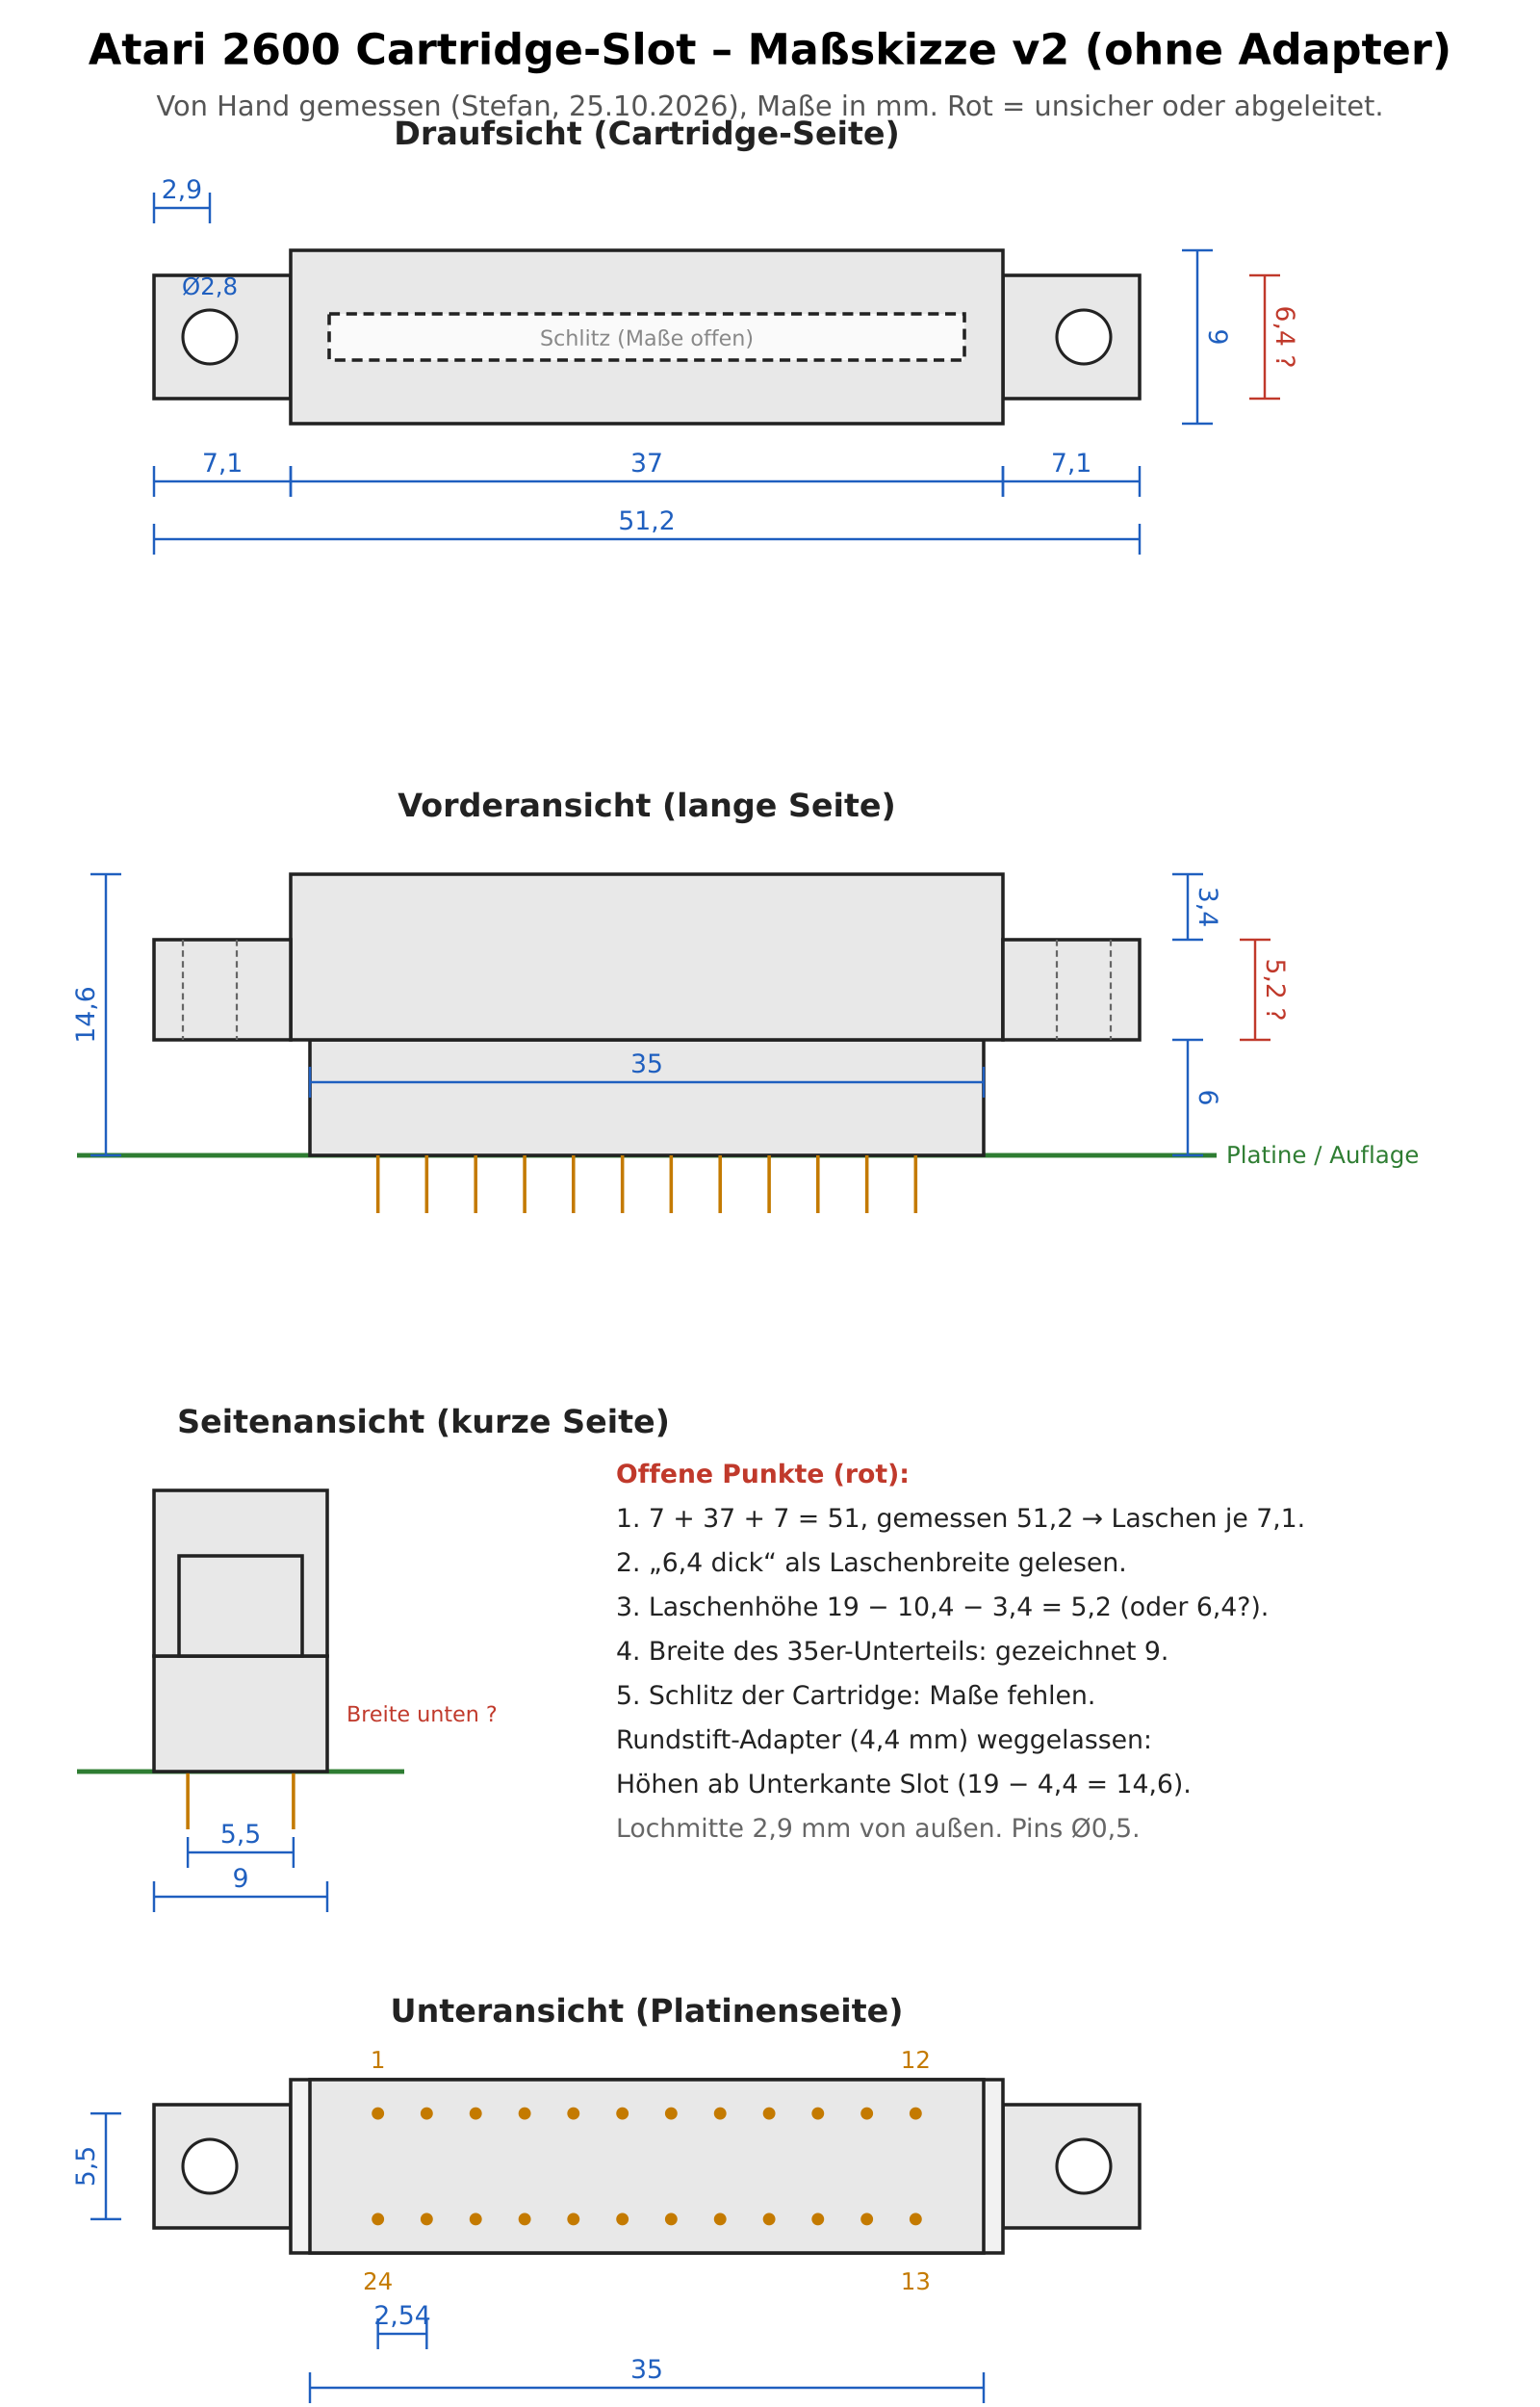
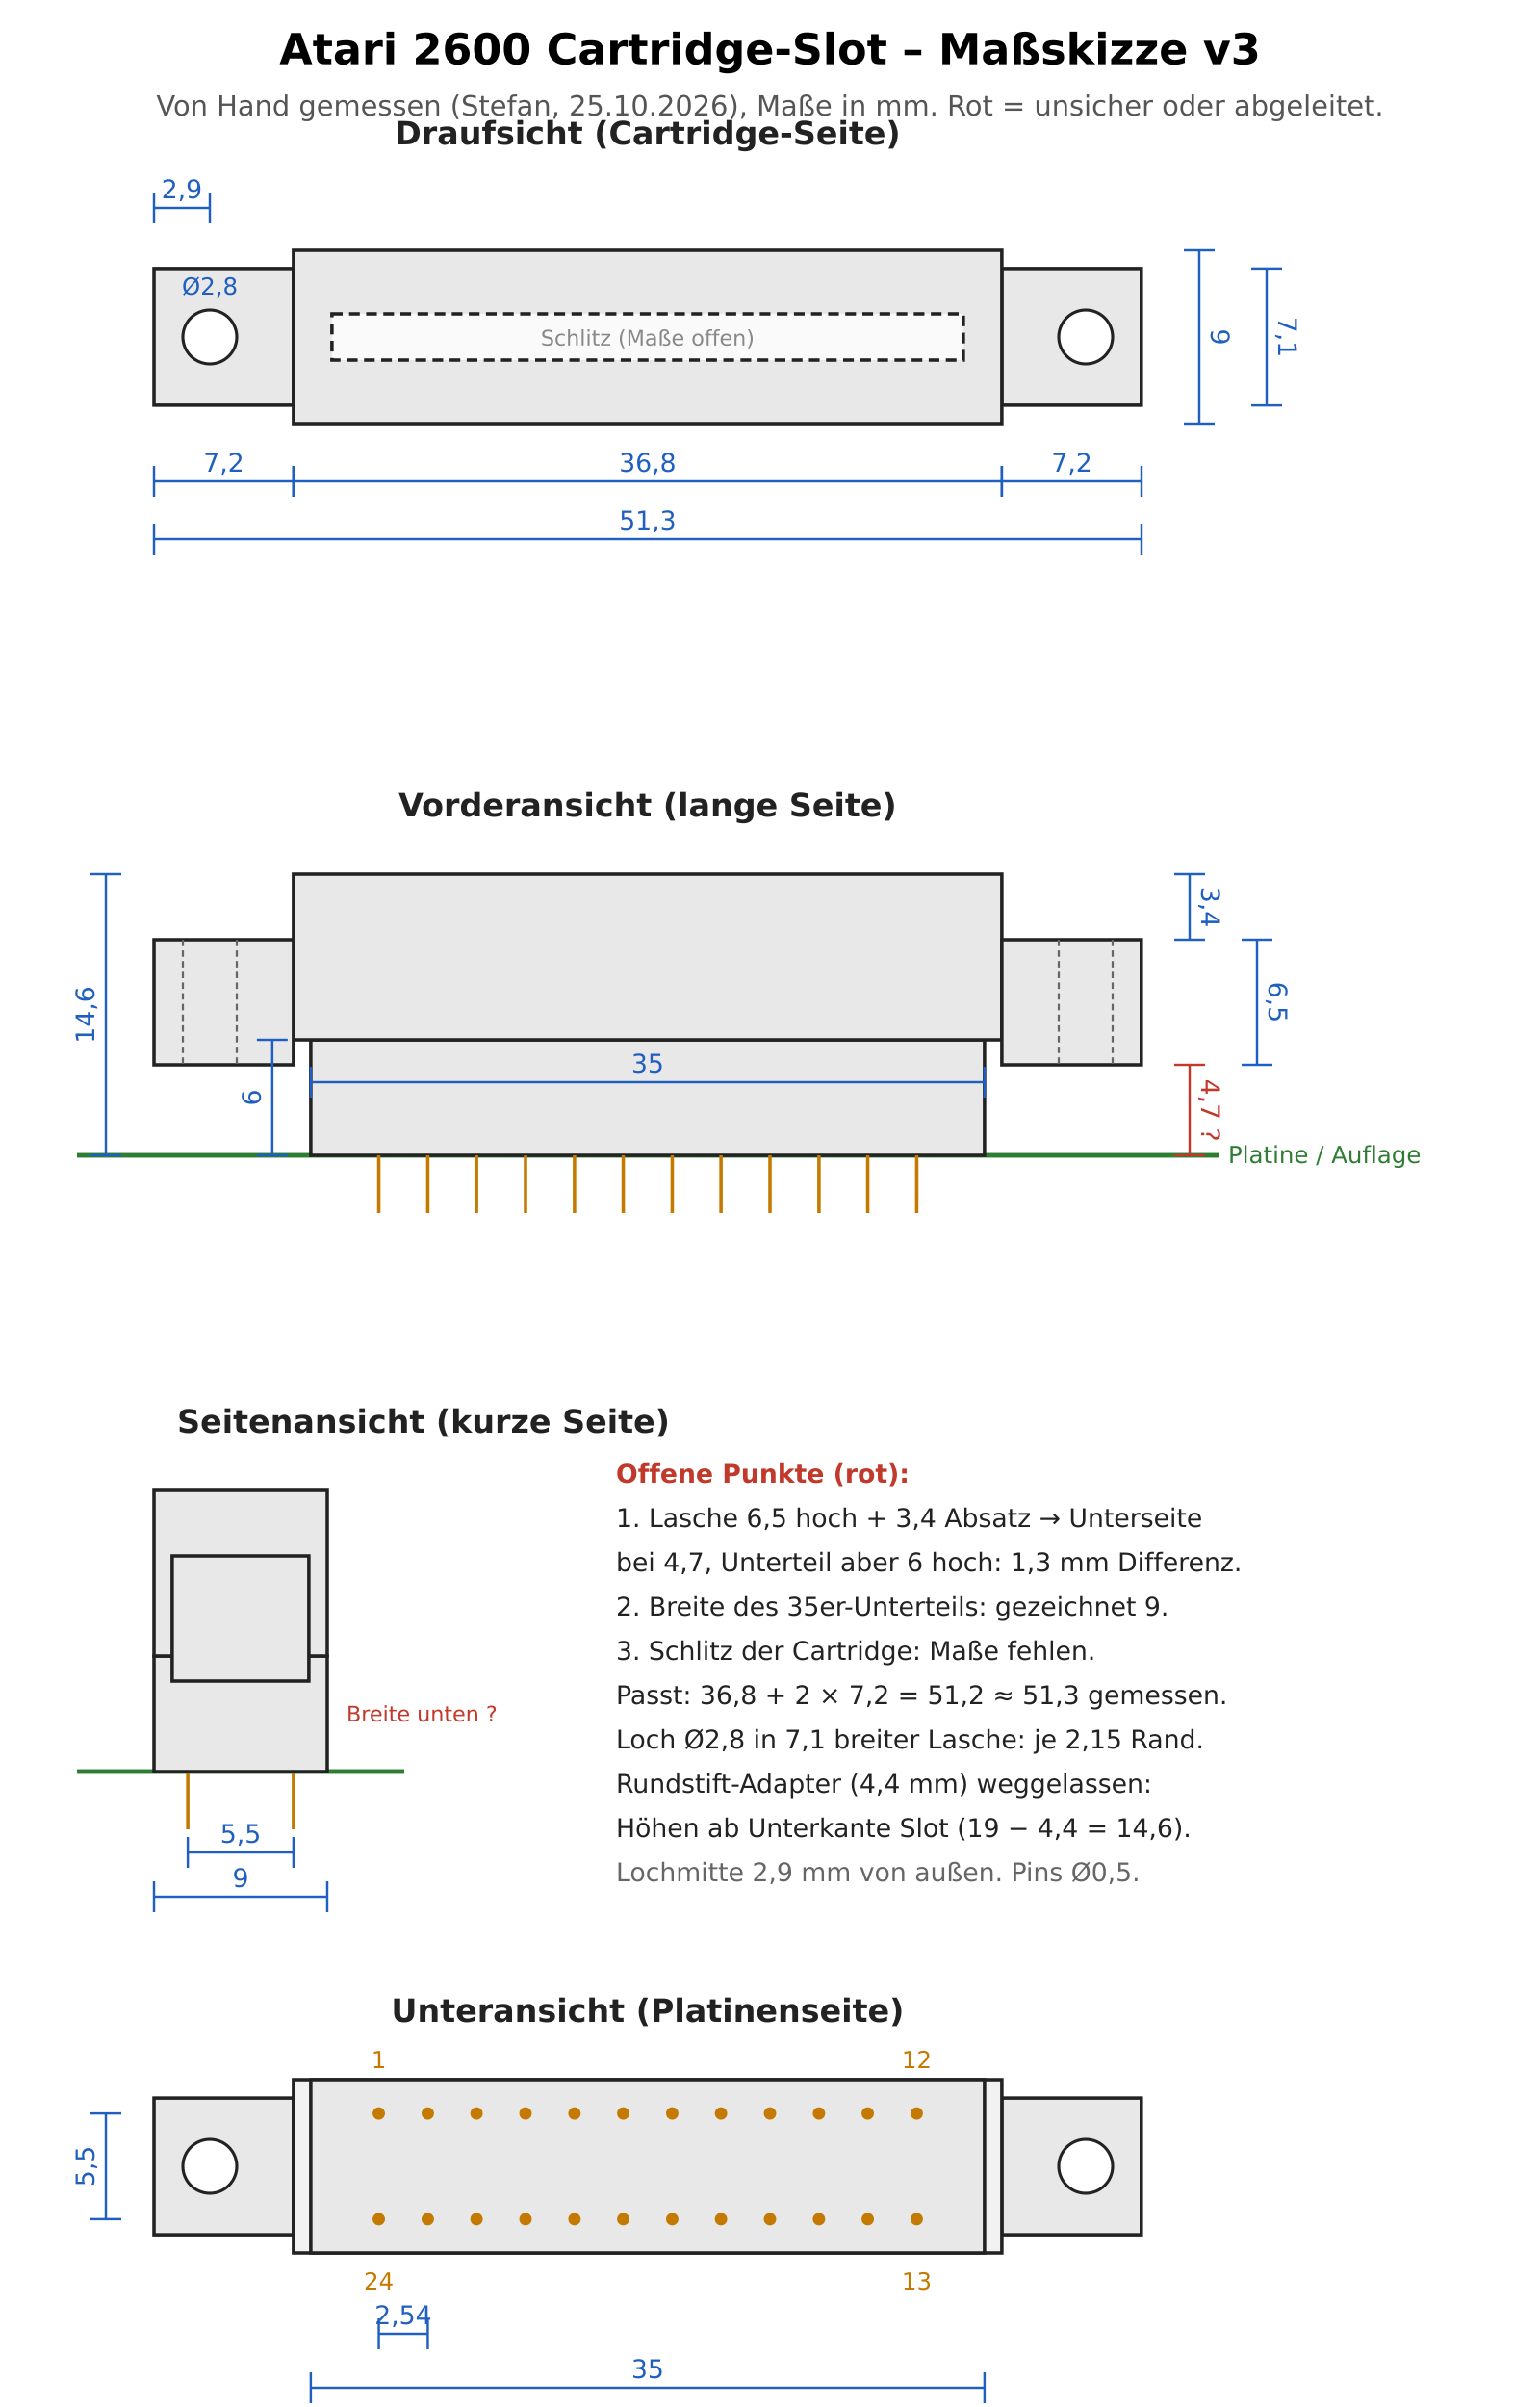
<svg xmlns="http://www.w3.org/2000/svg" width="720" height="1125" viewBox="0 0 720 1125">
  <rect width="100%" height="100%" fill="white" />
-   <text x="360.0" y="30" font-family="DejaVu Sans, sans-serif" font-size="20" font-weight="bold" text-anchor="middle">Atari 2600 Cartridge-Slot – Maßskizze v2 (ohne Adapter)</text>
+   <text x="360.0" y="30" font-family="DejaVu Sans, sans-serif" font-size="20" font-weight="bold" text-anchor="middle">Atari 2600 Cartridge-Slot – Maßskizze v3</text>
  <text x="360.0" y="54" font-family="DejaVu Sans, sans-serif" font-size="13" fill="#555" text-anchor="middle">Von Hand gemessen (Stefan, 25.10.2026), Maße in mm. Rot = unsicher oder abgeleitet.</text>
-   <text x="302.4" y="67.5" font-family="DejaVu Sans, sans-serif" font-size="15" fill="#222" text-anchor="middle" font-weight="bold">Draufsicht (Cartridge-Seite)</text>
-   <rect x="72.0" y="128.7" width="63.9" height="57.6" fill="#e8e8e8" stroke="#222" stroke-width="1.6" />
-   <rect x="468.9" y="128.7" width="63.9" height="57.6" fill="#e8e8e8" stroke="#222" stroke-width="1.6" />
-   <rect x="135.9" y="117.0" width="333.0" height="81.0" fill="#e8e8e8" stroke="#222" stroke-width="1.6" />
-   <rect x="153.9" y="146.7" width="297.0" height="21.6" fill="#fafafa" stroke="#222" stroke-width="1.6" stroke-dasharray="5,3" />
-   <text x="302.4" y="161.5" font-family="DejaVu Sans, sans-serif" font-size="10" fill="#888" text-anchor="middle">Schlitz (Maße offen)</text>
+   <text x="302.8" y="67.5" font-family="DejaVu Sans, sans-serif" font-size="15" fill="#222" text-anchor="middle" font-weight="bold">Draufsicht (Cartridge-Seite)</text>
+   <rect x="72.0" y="125.5" width="65.2" height="63.9" fill="#e8e8e8" stroke="#222" stroke-width="1.6" />
+   <rect x="468.4" y="125.5" width="65.2" height="63.9" fill="#e8e8e8" stroke="#222" stroke-width="1.6" />
+   <rect x="137.2" y="117.0" width="331.2" height="81.0" fill="#e8e8e8" stroke="#222" stroke-width="1.6" />
+   <rect x="155.2" y="146.7" width="295.2" height="21.6" fill="#fafafa" stroke="#222" stroke-width="1.6" stroke-dasharray="5,3" />
+   <text x="302.8" y="161.5" font-family="DejaVu Sans, sans-serif" font-size="10" fill="#888" text-anchor="middle">Schlitz (Maße offen)</text>
  <circle cx="98.1" cy="157.5" r="12.6" fill="white" stroke="#222" stroke-width="1.4" />
-   <circle cx="506.7" cy="157.5" r="12.6" fill="white" stroke="#222" stroke-width="1.4" />
-   <line x1="72.0" y1="252.0" x2="532.8" y2="252.0" stroke="#1f5fbf" stroke-width="1.1" />
+   <circle cx="507.6" cy="157.5" r="12.6" fill="white" stroke="#222" stroke-width="1.4" />
+   <line x1="72.0" y1="252.0" x2="533.7" y2="252.0" stroke="#1f5fbf" stroke-width="1.1" />
  <line x1="72.0" y1="244.8" x2="72.0" y2="259.2" stroke="#1f5fbf" stroke-width="1.1" />
-   <line x1="532.8" y1="244.8" x2="532.8" y2="259.2" stroke="#1f5fbf" stroke-width="1.1" />
-   <text x="302.4" y="247.5" font-family="DejaVu Sans, sans-serif" font-size="12" fill="#1f5fbf" text-anchor="middle">51,2</text>
-   <line x1="72.0" y1="225.0" x2="135.9" y2="225.0" stroke="#1f5fbf" stroke-width="1.1" />
+   <line x1="533.7" y1="244.8" x2="533.7" y2="259.2" stroke="#1f5fbf" stroke-width="1.1" />
+   <text x="302.8" y="247.5" font-family="DejaVu Sans, sans-serif" font-size="12" fill="#1f5fbf" text-anchor="middle">51,3</text>
+   <line x1="72.0" y1="225.0" x2="137.2" y2="225.0" stroke="#1f5fbf" stroke-width="1.1" />
  <line x1="72.0" y1="217.8" x2="72.0" y2="232.2" stroke="#1f5fbf" stroke-width="1.1" />
-   <line x1="135.9" y1="217.8" x2="135.9" y2="232.2" stroke="#1f5fbf" stroke-width="1.1" />
-   <text x="104.0" y="220.5" font-family="DejaVu Sans, sans-serif" font-size="12" fill="#1f5fbf" text-anchor="middle">7,1</text>
-   <line x1="135.9" y1="225.0" x2="468.9" y2="225.0" stroke="#1f5fbf" stroke-width="1.1" />
-   <line x1="135.9" y1="217.8" x2="135.9" y2="232.2" stroke="#1f5fbf" stroke-width="1.1" />
-   <line x1="468.9" y1="217.8" x2="468.9" y2="232.2" stroke="#1f5fbf" stroke-width="1.1" />
-   <text x="302.4" y="220.5" font-family="DejaVu Sans, sans-serif" font-size="12" fill="#1f5fbf" text-anchor="middle">37</text>
-   <line x1="468.9" y1="225.0" x2="532.8" y2="225.0" stroke="#1f5fbf" stroke-width="1.1" />
-   <line x1="468.9" y1="217.8" x2="468.9" y2="232.2" stroke="#1f5fbf" stroke-width="1.1" />
-   <line x1="532.8" y1="217.8" x2="532.8" y2="232.2" stroke="#1f5fbf" stroke-width="1.1" />
-   <text x="500.9" y="220.5" font-family="DejaVu Sans, sans-serif" font-size="12" fill="#1f5fbf" text-anchor="middle">7,1</text>
+   <line x1="137.2" y1="217.8" x2="137.2" y2="232.2" stroke="#1f5fbf" stroke-width="1.1" />
+   <text x="104.6" y="220.5" font-family="DejaVu Sans, sans-serif" font-size="12" fill="#1f5fbf" text-anchor="middle">7,2</text>
+   <line x1="137.2" y1="225.0" x2="468.4" y2="225.0" stroke="#1f5fbf" stroke-width="1.1" />
+   <line x1="137.2" y1="217.8" x2="137.2" y2="232.2" stroke="#1f5fbf" stroke-width="1.1" />
+   <line x1="468.4" y1="217.8" x2="468.4" y2="232.2" stroke="#1f5fbf" stroke-width="1.1" />
+   <text x="302.8" y="220.5" font-family="DejaVu Sans, sans-serif" font-size="12" fill="#1f5fbf" text-anchor="middle">36,8</text>
+   <line x1="468.4" y1="225.0" x2="533.7" y2="225.0" stroke="#1f5fbf" stroke-width="1.1" />
+   <line x1="468.4" y1="217.8" x2="468.4" y2="232.2" stroke="#1f5fbf" stroke-width="1.1" />
+   <line x1="533.7" y1="217.8" x2="533.7" y2="232.2" stroke="#1f5fbf" stroke-width="1.1" />
+   <text x="501.1" y="220.5" font-family="DejaVu Sans, sans-serif" font-size="12" fill="#1f5fbf" text-anchor="middle">7,2</text>
  <line x1="72.0" y1="97.2" x2="98.1" y2="97.2" stroke="#1f5fbf" stroke-width="1.1" />
  <line x1="72.0" y1="90.0" x2="72.0" y2="104.4" stroke="#1f5fbf" stroke-width="1.1" />
  <line x1="98.1" y1="90.0" x2="98.1" y2="104.4" stroke="#1f5fbf" stroke-width="1.1" />
  <text x="85.0" y="92.7" font-family="DejaVu Sans, sans-serif" font-size="12" fill="#1f5fbf" text-anchor="middle">2,9</text>
  <text x="98.1" y="137.7" font-family="DejaVu Sans, sans-serif" font-size="11" fill="#1f5fbf" text-anchor="middle">Ø2,8</text>
-   <line x1="559.8" y1="117.0" x2="559.8" y2="198.0" stroke="#1f5fbf" stroke-width="1.1" />
-   <line x1="552.6" y1="117.0" x2="567.0" y2="117.0" stroke="#1f5fbf" stroke-width="1.1" />
-   <line x1="552.6" y1="198.0" x2="567.0" y2="198.0" stroke="#1f5fbf" stroke-width="1.1" />
-   <text x="565.2" y="157.5" font-family="DejaVu Sans, sans-serif" font-size="12" fill="#1f5fbf" text-anchor="middle" transform="rotate(90 565.2 157.5)">9</text>
-   <line x1="591.3" y1="128.7" x2="591.3" y2="186.3" stroke="#c0392b" stroke-width="1.1" />
-   <line x1="584.1" y1="128.7" x2="598.5" y2="128.7" stroke="#c0392b" stroke-width="1.1" />
-   <line x1="584.1" y1="186.3" x2="598.5" y2="186.3" stroke="#c0392b" stroke-width="1.1" />
-   <text x="596.7" y="157.5" font-family="DejaVu Sans, sans-serif" font-size="12" fill="#c0392b" text-anchor="middle" transform="rotate(90 596.7 157.5)">6,4 ?</text>
-   <text x="302.4" y="381.6" font-family="DejaVu Sans, sans-serif" font-size="15" fill="#222" text-anchor="middle" font-weight="bold">Vorderansicht (lange Seite)</text>
-   <line x1="36.0" y1="540.0" x2="568.8" y2="540.0" stroke="#2e7d32" stroke-width="2.2" />
-   <text x="573.3" y="543.6" font-family="DejaVu Sans, sans-serif" font-size="11" fill="#2e7d32" text-anchor="start">Platine / Auflage</text>
-   <rect x="144.9" y="486.0" width="315.0" height="54.0" fill="#e8e8e8" stroke="#222" stroke-width="1.6" />
-   <rect x="135.9" y="408.6" width="333.0" height="77.4" fill="#e8e8e8" stroke="#222" stroke-width="1.6" />
-   <rect x="72.0" y="439.2" width="63.9" height="46.8" fill="#e8e8e8" stroke="#222" stroke-width="1.6" />
-   <line x1="85.5" y1="439.2" x2="85.5" y2="486.0" stroke="#666" stroke-width="1" stroke-dasharray="3,2" />
-   <line x1="110.7" y1="439.2" x2="110.7" y2="486.0" stroke="#666" stroke-width="1" stroke-dasharray="3,2" />
-   <rect x="468.9" y="439.2" width="63.9" height="46.8" fill="#e8e8e8" stroke="#222" stroke-width="1.6" />
-   <line x1="494.1" y1="439.2" x2="494.1" y2="486.0" stroke="#666" stroke-width="1" stroke-dasharray="3,2" />
-   <line x1="519.3" y1="439.2" x2="519.3" y2="486.0" stroke="#666" stroke-width="1" stroke-dasharray="3,2" />
-   <line x1="176.7" y1="540.0" x2="176.7" y2="567.0" stroke="#c47a00" stroke-width="1.6" />
-   <line x1="199.5" y1="540.0" x2="199.5" y2="567.0" stroke="#c47a00" stroke-width="1.6" />
-   <line x1="222.4" y1="540.0" x2="222.4" y2="567.0" stroke="#c47a00" stroke-width="1.6" />
-   <line x1="245.3" y1="540.0" x2="245.3" y2="567.0" stroke="#c47a00" stroke-width="1.6" />
-   <line x1="268.1" y1="540.0" x2="268.1" y2="567.0" stroke="#c47a00" stroke-width="1.6" />
-   <line x1="291.0" y1="540.0" x2="291.0" y2="567.0" stroke="#c47a00" stroke-width="1.6" />
-   <line x1="313.8" y1="540.0" x2="313.8" y2="567.0" stroke="#c47a00" stroke-width="1.6" />
-   <line x1="336.7" y1="540.0" x2="336.7" y2="567.0" stroke="#c47a00" stroke-width="1.6" />
-   <line x1="359.6" y1="540.0" x2="359.6" y2="567.0" stroke="#c47a00" stroke-width="1.6" />
-   <line x1="382.4" y1="540.0" x2="382.4" y2="567.0" stroke="#c47a00" stroke-width="1.6" />
-   <line x1="405.3" y1="540.0" x2="405.3" y2="567.0" stroke="#c47a00" stroke-width="1.6" />
-   <line x1="428.1" y1="540.0" x2="428.1" y2="567.0" stroke="#c47a00" stroke-width="1.6" />
+   <line x1="560.7" y1="117.0" x2="560.7" y2="198.0" stroke="#1f5fbf" stroke-width="1.1" />
+   <line x1="553.5" y1="117.0" x2="567.9" y2="117.0" stroke="#1f5fbf" stroke-width="1.1" />
+   <line x1="553.5" y1="198.0" x2="567.9" y2="198.0" stroke="#1f5fbf" stroke-width="1.1" />
+   <text x="566.1" y="157.5" font-family="DejaVu Sans, sans-serif" font-size="12" fill="#1f5fbf" text-anchor="middle" transform="rotate(90 566.1 157.5)">9</text>
+   <line x1="592.2" y1="125.5" x2="592.2" y2="189.5" stroke="#1f5fbf" stroke-width="1.1" />
+   <line x1="585.0" y1="125.5" x2="599.4" y2="125.5" stroke="#1f5fbf" stroke-width="1.1" />
+   <line x1="585.0" y1="189.5" x2="599.4" y2="189.5" stroke="#1f5fbf" stroke-width="1.1" />
+   <text x="597.6" y="157.5" font-family="DejaVu Sans, sans-serif" font-size="12" fill="#1f5fbf" text-anchor="middle" transform="rotate(90 597.6 157.5)">7,1</text>
+   <text x="302.8" y="381.6" font-family="DejaVu Sans, sans-serif" font-size="15" fill="#222" text-anchor="middle" font-weight="bold">Vorderansicht (lange Seite)</text>
+   <line x1="36.0" y1="540.0" x2="569.7" y2="540.0" stroke="#2e7d32" stroke-width="2.2" />
+   <text x="574.2" y="543.6" font-family="DejaVu Sans, sans-serif" font-size="11" fill="#2e7d32" text-anchor="start">Platine / Auflage</text>
+   <rect x="145.3" y="486.0" width="315.0" height="54.0" fill="#e8e8e8" stroke="#222" stroke-width="1.6" />
+   <rect x="137.2" y="408.6" width="331.2" height="77.4" fill="#e8e8e8" stroke="#222" stroke-width="1.6" />
+   <rect x="72.0" y="439.2" width="65.2" height="58.5" fill="#e8e8e8" stroke="#222" stroke-width="1.6" />
+   <line x1="85.5" y1="439.2" x2="85.5" y2="497.7" stroke="#666" stroke-width="1" stroke-dasharray="3,2" />
+   <line x1="110.7" y1="439.2" x2="110.7" y2="497.7" stroke="#666" stroke-width="1" stroke-dasharray="3,2" />
+   <rect x="468.4" y="439.2" width="65.2" height="58.5" fill="#e8e8e8" stroke="#222" stroke-width="1.6" />
+   <line x1="495.0" y1="439.2" x2="495.0" y2="497.7" stroke="#666" stroke-width="1" stroke-dasharray="3,2" />
+   <line x1="520.2" y1="439.2" x2="520.2" y2="497.7" stroke="#666" stroke-width="1" stroke-dasharray="3,2" />
+   <line x1="177.1" y1="540.0" x2="177.1" y2="567.0" stroke="#c47a00" stroke-width="1.6" />
+   <line x1="200.0" y1="540.0" x2="200.0" y2="567.0" stroke="#c47a00" stroke-width="1.6" />
+   <line x1="222.8" y1="540.0" x2="222.8" y2="567.0" stroke="#c47a00" stroke-width="1.6" />
+   <line x1="245.7" y1="540.0" x2="245.7" y2="567.0" stroke="#c47a00" stroke-width="1.6" />
+   <line x1="268.6" y1="540.0" x2="268.6" y2="567.0" stroke="#c47a00" stroke-width="1.6" />
+   <line x1="291.4" y1="540.0" x2="291.4" y2="567.0" stroke="#c47a00" stroke-width="1.6" />
+   <line x1="314.3" y1="540.0" x2="314.3" y2="567.0" stroke="#c47a00" stroke-width="1.6" />
+   <line x1="337.1" y1="540.0" x2="337.1" y2="567.0" stroke="#c47a00" stroke-width="1.6" />
+   <line x1="360.0" y1="540.0" x2="360.0" y2="567.0" stroke="#c47a00" stroke-width="1.6" />
+   <line x1="382.9" y1="540.0" x2="382.9" y2="567.0" stroke="#c47a00" stroke-width="1.6" />
+   <line x1="405.7" y1="540.0" x2="405.7" y2="567.0" stroke="#c47a00" stroke-width="1.6" />
+   <line x1="428.6" y1="540.0" x2="428.6" y2="567.0" stroke="#c47a00" stroke-width="1.6" />
  <line x1="49.5" y1="408.6" x2="49.5" y2="540.0" stroke="#1f5fbf" stroke-width="1.1" />
  <line x1="42.3" y1="408.6" x2="56.7" y2="408.6" stroke="#1f5fbf" stroke-width="1.1" />
  <line x1="42.3" y1="540.0" x2="56.7" y2="540.0" stroke="#1f5fbf" stroke-width="1.1" />
  <text x="44.1" y="474.3" font-family="DejaVu Sans, sans-serif" font-size="12" fill="#1f5fbf" text-anchor="middle" transform="rotate(-90 44.1 474.3)">14,6</text>
-   <line x1="555.3" y1="486.0" x2="555.3" y2="540.0" stroke="#1f5fbf" stroke-width="1.1" />
-   <line x1="548.1" y1="486.0" x2="562.5" y2="486.0" stroke="#1f5fbf" stroke-width="1.1" />
-   <line x1="548.1" y1="540.0" x2="562.5" y2="540.0" stroke="#1f5fbf" stroke-width="1.1" />
-   <text x="560.7" y="513.0" font-family="DejaVu Sans, sans-serif" font-size="12" fill="#1f5fbf" text-anchor="middle" transform="rotate(90 560.7 513.0)">6</text>
-   <line x1="555.3" y1="408.6" x2="555.3" y2="439.2" stroke="#1f5fbf" stroke-width="1.1" />
-   <line x1="548.1" y1="408.6" x2="562.5" y2="408.6" stroke="#1f5fbf" stroke-width="1.1" />
-   <line x1="548.1" y1="439.2" x2="562.5" y2="439.2" stroke="#1f5fbf" stroke-width="1.1" />
-   <text x="560.7" y="423.9" font-family="DejaVu Sans, sans-serif" font-size="12" fill="#1f5fbf" text-anchor="middle" transform="rotate(90 560.7 423.9)">3,4</text>
-   <line x1="586.8" y1="439.2" x2="586.8" y2="486.0" stroke="#c0392b" stroke-width="1.1" />
-   <line x1="579.6" y1="439.2" x2="594.0" y2="439.2" stroke="#c0392b" stroke-width="1.1" />
-   <line x1="579.6" y1="486.0" x2="594.0" y2="486.0" stroke="#c0392b" stroke-width="1.1" />
-   <text x="592.2" y="462.6" font-family="DejaVu Sans, sans-serif" font-size="12" fill="#c0392b" text-anchor="middle" transform="rotate(90 592.2 462.6)">5,2 ?</text>
-   <line x1="144.9" y1="505.8" x2="459.9" y2="505.8" stroke="#1f5fbf" stroke-width="1.1" />
-   <line x1="144.9" y1="498.6" x2="144.9" y2="513.0" stroke="#1f5fbf" stroke-width="1.1" />
-   <line x1="459.9" y1="498.6" x2="459.9" y2="513.0" stroke="#1f5fbf" stroke-width="1.1" />
-   <text x="302.4" y="501.3" font-family="DejaVu Sans, sans-serif" font-size="12" fill="#1f5fbf" text-anchor="middle">35</text>
+   <line x1="556.2" y1="497.7" x2="556.2" y2="540.0" stroke="#c0392b" stroke-width="1.1" />
+   <line x1="549.0" y1="497.7" x2="563.4" y2="497.7" stroke="#c0392b" stroke-width="1.1" />
+   <line x1="549.0" y1="540.0" x2="563.4" y2="540.0" stroke="#c0392b" stroke-width="1.1" />
+   <text x="561.6" y="518.9" font-family="DejaVu Sans, sans-serif" font-size="12" fill="#c0392b" text-anchor="middle" transform="rotate(90 561.6 518.9)">4,7 ?</text>
+   <line x1="127.3" y1="486.0" x2="127.3" y2="540.0" stroke="#1f5fbf" stroke-width="1.1" />
+   <line x1="120.1" y1="486.0" x2="134.5" y2="486.0" stroke="#1f5fbf" stroke-width="1.1" />
+   <line x1="120.1" y1="540.0" x2="134.5" y2="540.0" stroke="#1f5fbf" stroke-width="1.1" />
+   <text x="121.9" y="513.0" font-family="DejaVu Sans, sans-serif" font-size="12" fill="#1f5fbf" text-anchor="middle" transform="rotate(-90 121.9 513.0)">6</text>
+   <line x1="556.2" y1="408.6" x2="556.2" y2="439.2" stroke="#1f5fbf" stroke-width="1.1" />
+   <line x1="549.0" y1="408.6" x2="563.4" y2="408.6" stroke="#1f5fbf" stroke-width="1.1" />
+   <line x1="549.0" y1="439.2" x2="563.4" y2="439.2" stroke="#1f5fbf" stroke-width="1.1" />
+   <text x="561.6" y="423.9" font-family="DejaVu Sans, sans-serif" font-size="12" fill="#1f5fbf" text-anchor="middle" transform="rotate(90 561.6 423.9)">3,4</text>
+   <line x1="587.7" y1="439.2" x2="587.7" y2="497.7" stroke="#1f5fbf" stroke-width="1.1" />
+   <line x1="580.5" y1="439.2" x2="594.9" y2="439.2" stroke="#1f5fbf" stroke-width="1.1" />
+   <line x1="580.5" y1="497.7" x2="594.9" y2="497.7" stroke="#1f5fbf" stroke-width="1.1" />
+   <text x="593.1" y="468.4" font-family="DejaVu Sans, sans-serif" font-size="12" fill="#1f5fbf" text-anchor="middle" transform="rotate(90 593.1 468.4)">6,5</text>
+   <line x1="145.3" y1="505.8" x2="460.3" y2="505.8" stroke="#1f5fbf" stroke-width="1.1" />
+   <line x1="145.3" y1="498.6" x2="145.3" y2="513.0" stroke="#1f5fbf" stroke-width="1.1" />
+   <line x1="460.3" y1="498.6" x2="460.3" y2="513.0" stroke="#1f5fbf" stroke-width="1.1" />
+   <text x="302.8" y="501.3" font-family="DejaVu Sans, sans-serif" font-size="12" fill="#1f5fbf" text-anchor="middle">35</text>
  <text x="198.0" y="669.6" font-family="DejaVu Sans, sans-serif" font-size="15" fill="#222" text-anchor="middle" font-weight="bold">Seitenansicht (kurze Seite)</text>
  <line x1="36.0" y1="828.0" x2="189.0" y2="828.0" stroke="#2e7d32" stroke-width="2.2" />
  <line x1="87.8" y1="828.0" x2="87.8" y2="855.0" stroke="#c47a00" stroke-width="1.6" />
  <line x1="137.2" y1="828.0" x2="137.2" y2="855.0" stroke="#c47a00" stroke-width="1.6" />
  <rect x="72.0" y="774.0" width="81.0" height="54.0" fill="#e8e8e8" stroke="#222" stroke-width="1.6" />
  <rect x="72.0" y="696.6" width="81.0" height="77.4" fill="#e8e8e8" stroke="#222" stroke-width="1.6" />
-   <rect x="83.7" y="727.2" width="57.6" height="46.8" fill="#e8e8e8" stroke="#222" stroke-width="1.6" />
+   <rect x="80.5" y="727.2" width="63.9" height="58.5" fill="#e8e8e8" stroke="#222" stroke-width="1.6" />
  <line x1="72.0" y1="886.5" x2="153.0" y2="886.5" stroke="#1f5fbf" stroke-width="1.1" />
  <line x1="72.0" y1="879.3" x2="72.0" y2="893.7" stroke="#1f5fbf" stroke-width="1.1" />
  <line x1="153.0" y1="879.3" x2="153.0" y2="893.7" stroke="#1f5fbf" stroke-width="1.1" />
  <text x="112.5" y="882.0" font-family="DejaVu Sans, sans-serif" font-size="12" fill="#1f5fbf" text-anchor="middle">9</text>
  <line x1="87.8" y1="865.8" x2="137.2" y2="865.8" stroke="#1f5fbf" stroke-width="1.1" />
  <line x1="87.8" y1="858.6" x2="87.8" y2="873.0" stroke="#1f5fbf" stroke-width="1.1" />
  <line x1="137.2" y1="858.6" x2="137.2" y2="873.0" stroke="#1f5fbf" stroke-width="1.1" />
  <text x="112.5" y="861.3" font-family="DejaVu Sans, sans-serif" font-size="12" fill="#1f5fbf" text-anchor="middle">5,5</text>
  <text x="162.0" y="804.6" font-family="DejaVu Sans, sans-serif" font-size="10" fill="#c0392b" text-anchor="start">Breite unten ?</text>
-   <text x="302.4" y="945.0" font-family="DejaVu Sans, sans-serif" font-size="15" fill="#222" text-anchor="middle" font-weight="bold">Unteransicht (Platinenseite)</text>
-   <rect x="72.0" y="983.7" width="63.9" height="57.6" fill="#e8e8e8" stroke="#222" stroke-width="1.6" />
-   <rect x="468.9" y="983.7" width="63.9" height="57.6" fill="#e8e8e8" stroke="#222" stroke-width="1.6" />
-   <rect x="135.9" y="972.0" width="333.0" height="81.0" fill="#f2f2f2" stroke="#222" stroke-width="1.6" />
-   <rect x="144.9" y="972.0" width="315.0" height="81.0" fill="#e8e8e8" stroke="#222" stroke-width="1.6" />
+   <text x="302.8" y="945.0" font-family="DejaVu Sans, sans-serif" font-size="15" fill="#222" text-anchor="middle" font-weight="bold">Unteransicht (Platinenseite)</text>
+   <rect x="72.0" y="980.6" width="65.2" height="63.9" fill="#e8e8e8" stroke="#222" stroke-width="1.6" />
+   <rect x="468.4" y="980.6" width="65.2" height="63.9" fill="#e8e8e8" stroke="#222" stroke-width="1.6" />
+   <rect x="137.2" y="972.0" width="331.2" height="81.0" fill="#f2f2f2" stroke="#222" stroke-width="1.6" />
+   <rect x="145.3" y="972.0" width="315.0" height="81.0" fill="#e8e8e8" stroke="#222" stroke-width="1.6" />
  <circle cx="98.1" cy="1012.5" r="12.6" fill="white" stroke="#222" stroke-width="1.4" />
-   <circle cx="506.7" cy="1012.5" r="12.6" fill="white" stroke="#222" stroke-width="1.4" />
-   <circle cx="176.7" cy="1037.2" r="2.2" fill="#c47a00" stroke="#c47a00" stroke-width="1.4" />
-   <circle cx="176.7" cy="987.8" r="2.2" fill="#c47a00" stroke="#c47a00" stroke-width="1.4" />
-   <circle cx="199.5" cy="1037.2" r="2.2" fill="#c47a00" stroke="#c47a00" stroke-width="1.4" />
-   <circle cx="199.5" cy="987.8" r="2.2" fill="#c47a00" stroke="#c47a00" stroke-width="1.4" />
-   <circle cx="222.4" cy="1037.2" r="2.2" fill="#c47a00" stroke="#c47a00" stroke-width="1.4" />
-   <circle cx="222.4" cy="987.8" r="2.2" fill="#c47a00" stroke="#c47a00" stroke-width="1.4" />
-   <circle cx="245.3" cy="1037.2" r="2.2" fill="#c47a00" stroke="#c47a00" stroke-width="1.4" />
-   <circle cx="245.3" cy="987.8" r="2.2" fill="#c47a00" stroke="#c47a00" stroke-width="1.4" />
-   <circle cx="268.1" cy="1037.2" r="2.2" fill="#c47a00" stroke="#c47a00" stroke-width="1.4" />
-   <circle cx="268.1" cy="987.8" r="2.2" fill="#c47a00" stroke="#c47a00" stroke-width="1.4" />
-   <circle cx="291.0" cy="1037.2" r="2.2" fill="#c47a00" stroke="#c47a00" stroke-width="1.4" />
-   <circle cx="291.0" cy="987.8" r="2.2" fill="#c47a00" stroke="#c47a00" stroke-width="1.4" />
-   <circle cx="313.8" cy="1037.2" r="2.2" fill="#c47a00" stroke="#c47a00" stroke-width="1.4" />
-   <circle cx="313.8" cy="987.8" r="2.2" fill="#c47a00" stroke="#c47a00" stroke-width="1.4" />
-   <circle cx="336.7" cy="1037.2" r="2.2" fill="#c47a00" stroke="#c47a00" stroke-width="1.4" />
-   <circle cx="336.7" cy="987.8" r="2.2" fill="#c47a00" stroke="#c47a00" stroke-width="1.4" />
-   <circle cx="359.6" cy="1037.2" r="2.2" fill="#c47a00" stroke="#c47a00" stroke-width="1.4" />
-   <circle cx="359.6" cy="987.8" r="2.2" fill="#c47a00" stroke="#c47a00" stroke-width="1.4" />
-   <circle cx="382.4" cy="1037.2" r="2.2" fill="#c47a00" stroke="#c47a00" stroke-width="1.4" />
-   <circle cx="382.4" cy="987.8" r="2.2" fill="#c47a00" stroke="#c47a00" stroke-width="1.4" />
-   <circle cx="405.3" cy="1037.2" r="2.2" fill="#c47a00" stroke="#c47a00" stroke-width="1.4" />
-   <circle cx="405.3" cy="987.8" r="2.2" fill="#c47a00" stroke="#c47a00" stroke-width="1.4" />
-   <circle cx="428.1" cy="1037.2" r="2.2" fill="#c47a00" stroke="#c47a00" stroke-width="1.4" />
-   <circle cx="428.1" cy="987.8" r="2.2" fill="#c47a00" stroke="#c47a00" stroke-width="1.4" />
-   <text x="176.7" y="966.6" font-family="DejaVu Sans, sans-serif" font-size="11" fill="#c47a00" text-anchor="middle">1</text>
-   <text x="428.1" y="966.6" font-family="DejaVu Sans, sans-serif" font-size="11" fill="#c47a00" text-anchor="middle">12</text>
-   <text x="176.7" y="1070.1" font-family="DejaVu Sans, sans-serif" font-size="11" fill="#c47a00" text-anchor="middle">24</text>
-   <text x="428.1" y="1070.1" font-family="DejaVu Sans, sans-serif" font-size="11" fill="#c47a00" text-anchor="middle">13</text>
-   <line x1="176.7" y1="1090.8" x2="199.5" y2="1090.8" stroke="#1f5fbf" stroke-width="1.1" />
-   <line x1="176.7" y1="1083.6" x2="176.7" y2="1098.0" stroke="#1f5fbf" stroke-width="1.1" />
-   <line x1="199.5" y1="1083.6" x2="199.5" y2="1098.0" stroke="#1f5fbf" stroke-width="1.1" />
-   <text x="188.1" y="1086.3" font-family="DejaVu Sans, sans-serif" font-size="12" fill="#1f5fbf" text-anchor="middle">2,54</text>
-   <line x1="144.9" y1="1116.0" x2="459.9" y2="1116.0" stroke="#1f5fbf" stroke-width="1.1" />
-   <line x1="144.9" y1="1108.8" x2="144.9" y2="1123.2" stroke="#1f5fbf" stroke-width="1.1" />
-   <line x1="459.9" y1="1108.8" x2="459.9" y2="1123.2" stroke="#1f5fbf" stroke-width="1.1" />
-   <text x="302.4" y="1111.5" font-family="DejaVu Sans, sans-serif" font-size="12" fill="#1f5fbf" text-anchor="middle">35</text>
+   <circle cx="507.6" cy="1012.5" r="12.6" fill="white" stroke="#222" stroke-width="1.4" />
+   <circle cx="177.1" cy="1037.2" r="2.2" fill="#c47a00" stroke="#c47a00" stroke-width="1.4" />
+   <circle cx="177.1" cy="987.8" r="2.2" fill="#c47a00" stroke="#c47a00" stroke-width="1.4" />
+   <circle cx="200.0" cy="1037.2" r="2.2" fill="#c47a00" stroke="#c47a00" stroke-width="1.4" />
+   <circle cx="200.0" cy="987.8" r="2.2" fill="#c47a00" stroke="#c47a00" stroke-width="1.4" />
+   <circle cx="222.8" cy="1037.2" r="2.2" fill="#c47a00" stroke="#c47a00" stroke-width="1.4" />
+   <circle cx="222.8" cy="987.8" r="2.2" fill="#c47a00" stroke="#c47a00" stroke-width="1.4" />
+   <circle cx="245.7" cy="1037.2" r="2.2" fill="#c47a00" stroke="#c47a00" stroke-width="1.4" />
+   <circle cx="245.7" cy="987.8" r="2.2" fill="#c47a00" stroke="#c47a00" stroke-width="1.4" />
+   <circle cx="268.6" cy="1037.2" r="2.2" fill="#c47a00" stroke="#c47a00" stroke-width="1.4" />
+   <circle cx="268.6" cy="987.8" r="2.2" fill="#c47a00" stroke="#c47a00" stroke-width="1.4" />
+   <circle cx="291.4" cy="1037.2" r="2.2" fill="#c47a00" stroke="#c47a00" stroke-width="1.4" />
+   <circle cx="291.4" cy="987.8" r="2.2" fill="#c47a00" stroke="#c47a00" stroke-width="1.4" />
+   <circle cx="314.3" cy="1037.2" r="2.2" fill="#c47a00" stroke="#c47a00" stroke-width="1.4" />
+   <circle cx="314.3" cy="987.8" r="2.2" fill="#c47a00" stroke="#c47a00" stroke-width="1.4" />
+   <circle cx="337.1" cy="1037.2" r="2.2" fill="#c47a00" stroke="#c47a00" stroke-width="1.4" />
+   <circle cx="337.1" cy="987.8" r="2.2" fill="#c47a00" stroke="#c47a00" stroke-width="1.4" />
+   <circle cx="360.0" cy="1037.2" r="2.2" fill="#c47a00" stroke="#c47a00" stroke-width="1.4" />
+   <circle cx="360.0" cy="987.8" r="2.2" fill="#c47a00" stroke="#c47a00" stroke-width="1.4" />
+   <circle cx="382.9" cy="1037.2" r="2.2" fill="#c47a00" stroke="#c47a00" stroke-width="1.4" />
+   <circle cx="382.9" cy="987.8" r="2.2" fill="#c47a00" stroke="#c47a00" stroke-width="1.4" />
+   <circle cx="405.7" cy="1037.2" r="2.2" fill="#c47a00" stroke="#c47a00" stroke-width="1.4" />
+   <circle cx="405.7" cy="987.8" r="2.2" fill="#c47a00" stroke="#c47a00" stroke-width="1.4" />
+   <circle cx="428.6" cy="1037.2" r="2.2" fill="#c47a00" stroke="#c47a00" stroke-width="1.4" />
+   <circle cx="428.6" cy="987.8" r="2.2" fill="#c47a00" stroke="#c47a00" stroke-width="1.4" />
+   <text x="177.1" y="966.6" font-family="DejaVu Sans, sans-serif" font-size="11" fill="#c47a00" text-anchor="middle">1</text>
+   <text x="428.6" y="966.6" font-family="DejaVu Sans, sans-serif" font-size="11" fill="#c47a00" text-anchor="middle">12</text>
+   <text x="177.1" y="1070.1" font-family="DejaVu Sans, sans-serif" font-size="11" fill="#c47a00" text-anchor="middle">24</text>
+   <text x="428.6" y="1070.1" font-family="DejaVu Sans, sans-serif" font-size="11" fill="#c47a00" text-anchor="middle">13</text>
+   <line x1="177.1" y1="1090.8" x2="200.0" y2="1090.8" stroke="#1f5fbf" stroke-width="1.1" />
+   <line x1="177.1" y1="1083.6" x2="177.1" y2="1098.0" stroke="#1f5fbf" stroke-width="1.1" />
+   <line x1="200.0" y1="1083.6" x2="200.0" y2="1098.0" stroke="#1f5fbf" stroke-width="1.1" />
+   <text x="188.5" y="1086.3" font-family="DejaVu Sans, sans-serif" font-size="12" fill="#1f5fbf" text-anchor="middle">2,54</text>
+   <line x1="145.3" y1="1116.0" x2="460.3" y2="1116.0" stroke="#1f5fbf" stroke-width="1.1" />
+   <line x1="145.3" y1="1108.8" x2="145.3" y2="1123.2" stroke="#1f5fbf" stroke-width="1.1" />
+   <line x1="460.3" y1="1108.8" x2="460.3" y2="1123.2" stroke="#1f5fbf" stroke-width="1.1" />
+   <text x="302.8" y="1111.5" font-family="DejaVu Sans, sans-serif" font-size="12" fill="#1f5fbf" text-anchor="middle">35</text>
  <line x1="49.5" y1="987.8" x2="49.5" y2="1037.2" stroke="#1f5fbf" stroke-width="1.1" />
  <line x1="42.3" y1="987.8" x2="56.7" y2="987.8" stroke="#1f5fbf" stroke-width="1.1" />
  <line x1="42.3" y1="1037.2" x2="56.7" y2="1037.2" stroke="#1f5fbf" stroke-width="1.1" />
  <text x="44.1" y="1012.5" font-family="DejaVu Sans, sans-serif" font-size="12" fill="#1f5fbf" text-anchor="middle" transform="rotate(-90 44.1 1012.5)">5,5</text>
  <text x="288.0" y="693.0" font-family="DejaVu Sans, sans-serif" font-size="12" fill="#c0392b" text-anchor="start" font-weight="bold">Offene Punkte (rot):</text>
-   <text x="288.0" y="713.7" font-family="DejaVu Sans, sans-serif" font-size="12" fill="#222" text-anchor="start">1. 7 + 37 + 7 = 51, gemessen 51,2 → Laschen je 7,1.</text>
-   <text x="288.0" y="734.4" font-family="DejaVu Sans, sans-serif" font-size="12" fill="#222" text-anchor="start">2. „6,4 dick“ als Laschenbreite gelesen.</text>
-   <text x="288.0" y="755.1" font-family="DejaVu Sans, sans-serif" font-size="12" fill="#222" text-anchor="start">3. Laschenhöhe 19 − 10,4 − 3,4 = 5,2 (oder 6,4?).</text>
-   <text x="288.0" y="775.8" font-family="DejaVu Sans, sans-serif" font-size="12" fill="#222" text-anchor="start">4. Breite des 35er-Unterteils: gezeichnet 9.</text>
-   <text x="288.0" y="796.5" font-family="DejaVu Sans, sans-serif" font-size="12" fill="#222" text-anchor="start">5. Schlitz der Cartridge: Maße fehlen.</text>
-   <text x="288.0" y="817.2" font-family="DejaVu Sans, sans-serif" font-size="12" fill="#222" text-anchor="start">Rundstift-Adapter (4,4 mm) weggelassen:</text>
-   <text x="288.0" y="837.9" font-family="DejaVu Sans, sans-serif" font-size="12" fill="#222" text-anchor="start">Höhen ab Unterkante Slot (19 − 4,4 = 14,6).</text>
-   <text x="288.0" y="858.6" font-family="DejaVu Sans, sans-serif" font-size="12" fill="#666" text-anchor="start">Lochmitte 2,9 mm von außen. Pins Ø0,5.</text>
+   <text x="288.0" y="713.7" font-family="DejaVu Sans, sans-serif" font-size="12" fill="#222" text-anchor="start">1. Lasche 6,5 hoch + 3,4 Absatz → Unterseite</text>
+   <text x="288.0" y="734.4" font-family="DejaVu Sans, sans-serif" font-size="12" fill="#222" text-anchor="start">   bei 4,7, Unterteil aber 6 hoch: 1,3 mm Differenz.</text>
+   <text x="288.0" y="755.1" font-family="DejaVu Sans, sans-serif" font-size="12" fill="#222" text-anchor="start">2. Breite des 35er-Unterteils: gezeichnet 9.</text>
+   <text x="288.0" y="775.8" font-family="DejaVu Sans, sans-serif" font-size="12" fill="#222" text-anchor="start">3. Schlitz der Cartridge: Maße fehlen.</text>
+   <text x="288.0" y="796.5" font-family="DejaVu Sans, sans-serif" font-size="12" fill="#222" text-anchor="start">Passt: 36,8 + 2 × 7,2 = 51,2 ≈ 51,3 gemessen.</text>
+   <text x="288.0" y="817.2" font-family="DejaVu Sans, sans-serif" font-size="12" fill="#222" text-anchor="start">Loch Ø2,8 in 7,1 breiter Lasche: je 2,15 Rand.</text>
+   <text x="288.0" y="837.9" font-family="DejaVu Sans, sans-serif" font-size="12" fill="#222" text-anchor="start">Rundstift-Adapter (4,4 mm) weggelassen:</text>
+   <text x="288.0" y="858.6" font-family="DejaVu Sans, sans-serif" font-size="12" fill="#222" text-anchor="start">Höhen ab Unterkante Slot (19 − 4,4 = 14,6).</text>
+   <text x="288.0" y="879.3" font-family="DejaVu Sans, sans-serif" font-size="12" fill="#666" text-anchor="start">Lochmitte 2,9 mm von außen. Pins Ø0,5.</text>
</svg>
